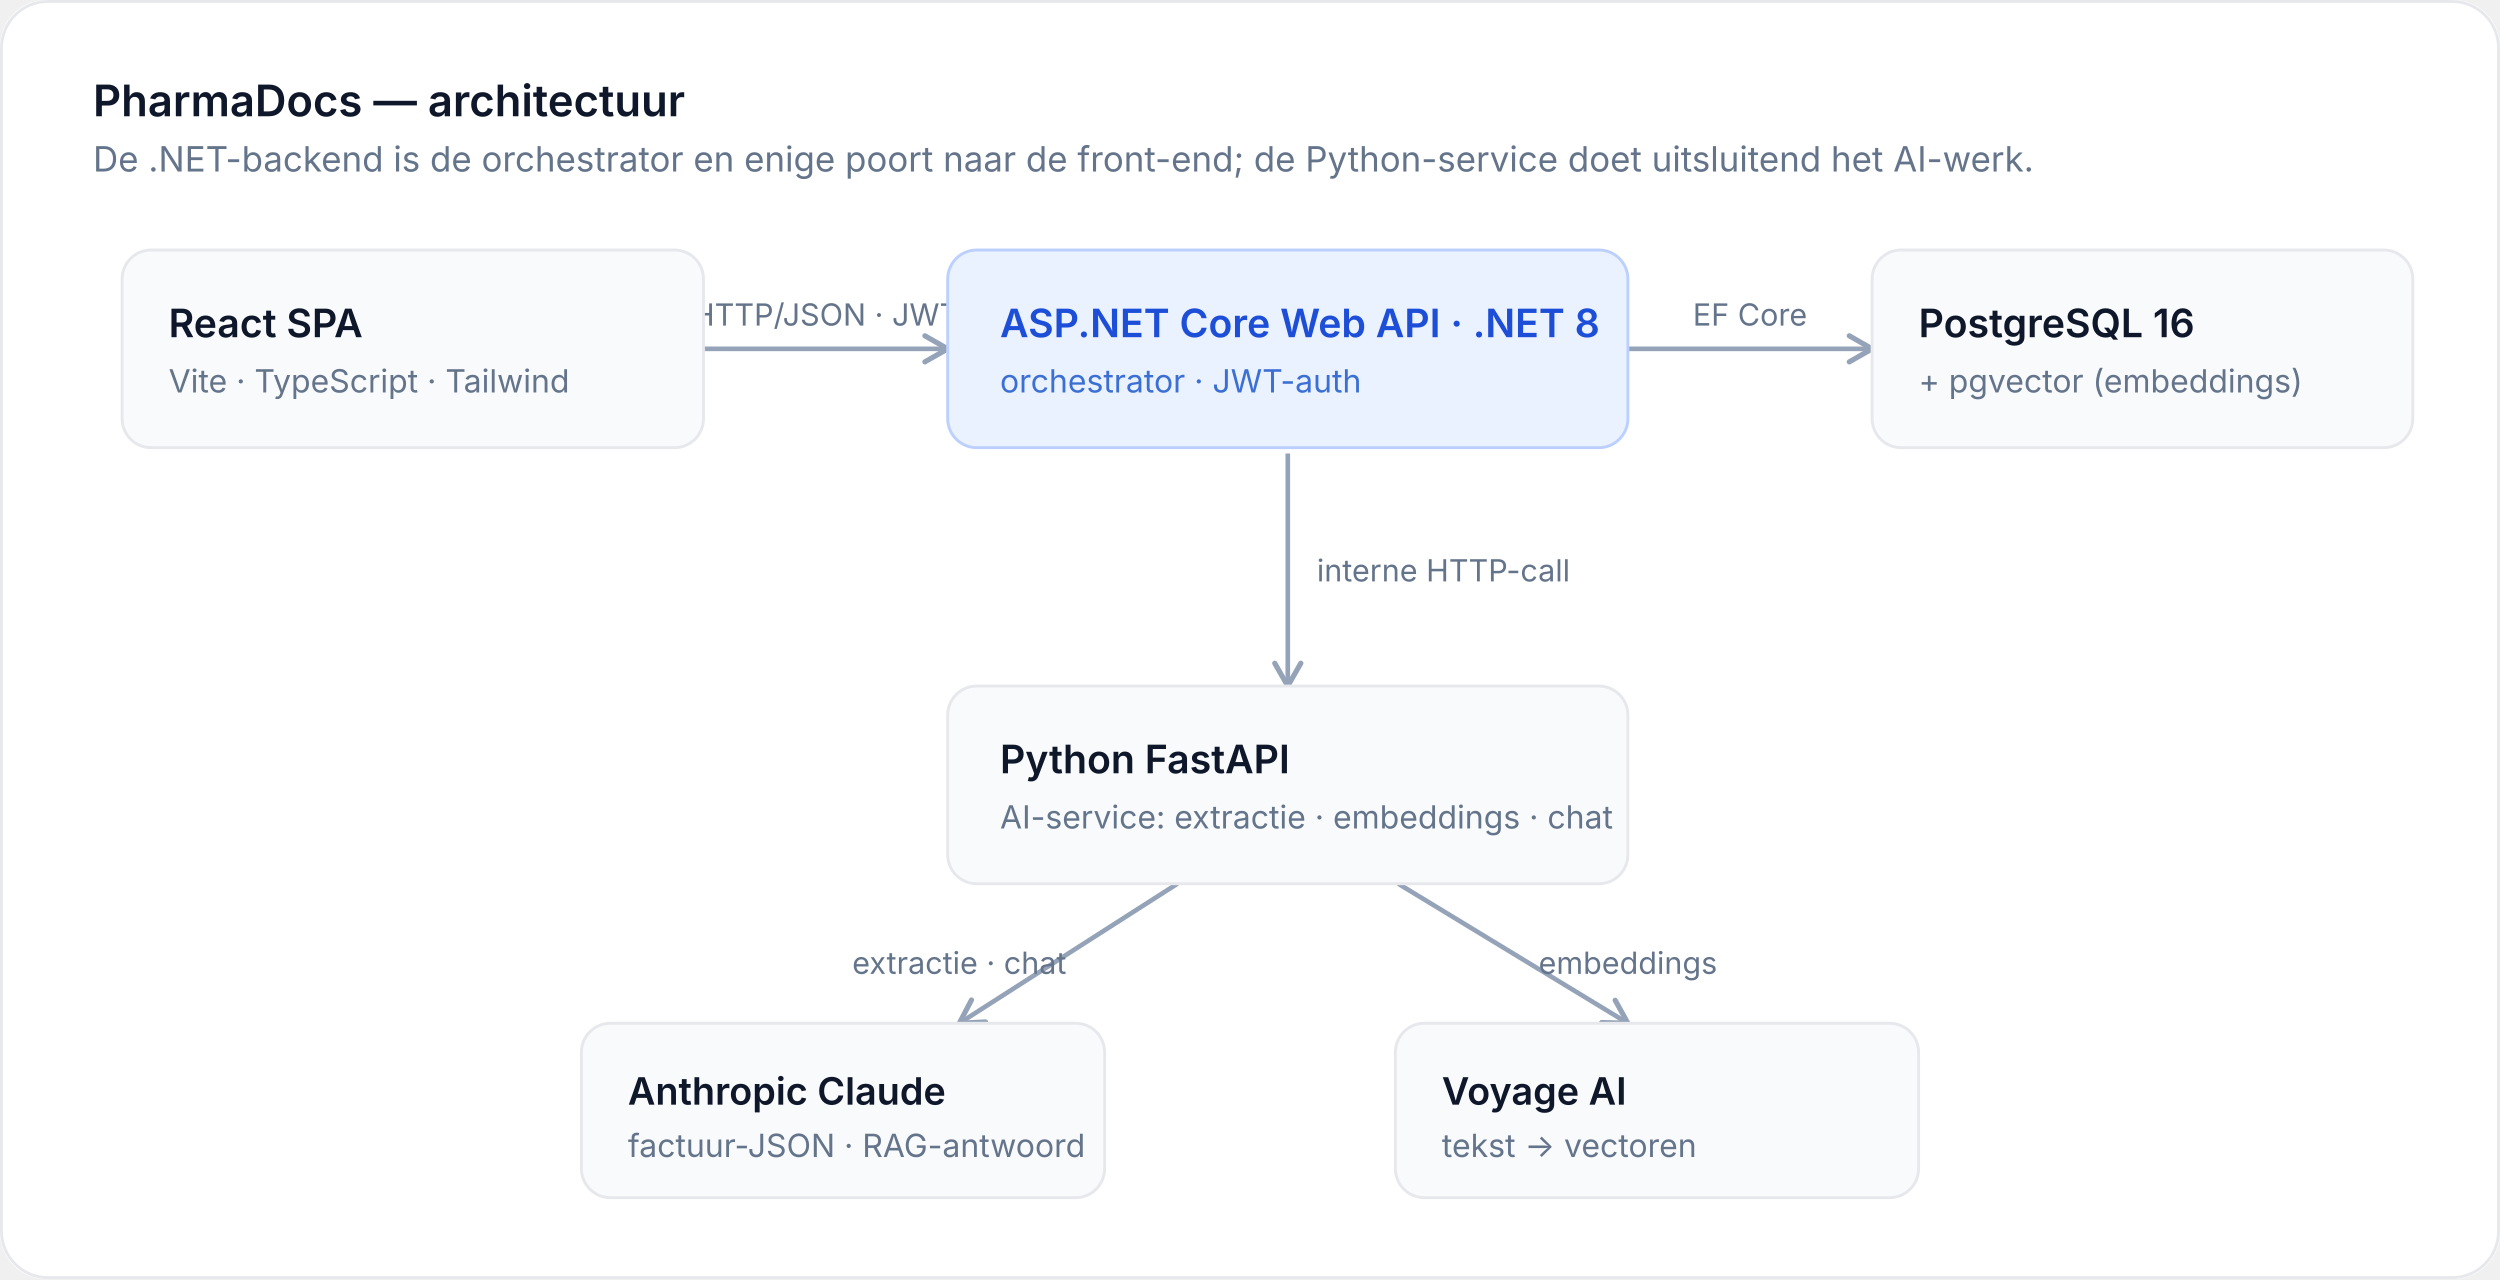
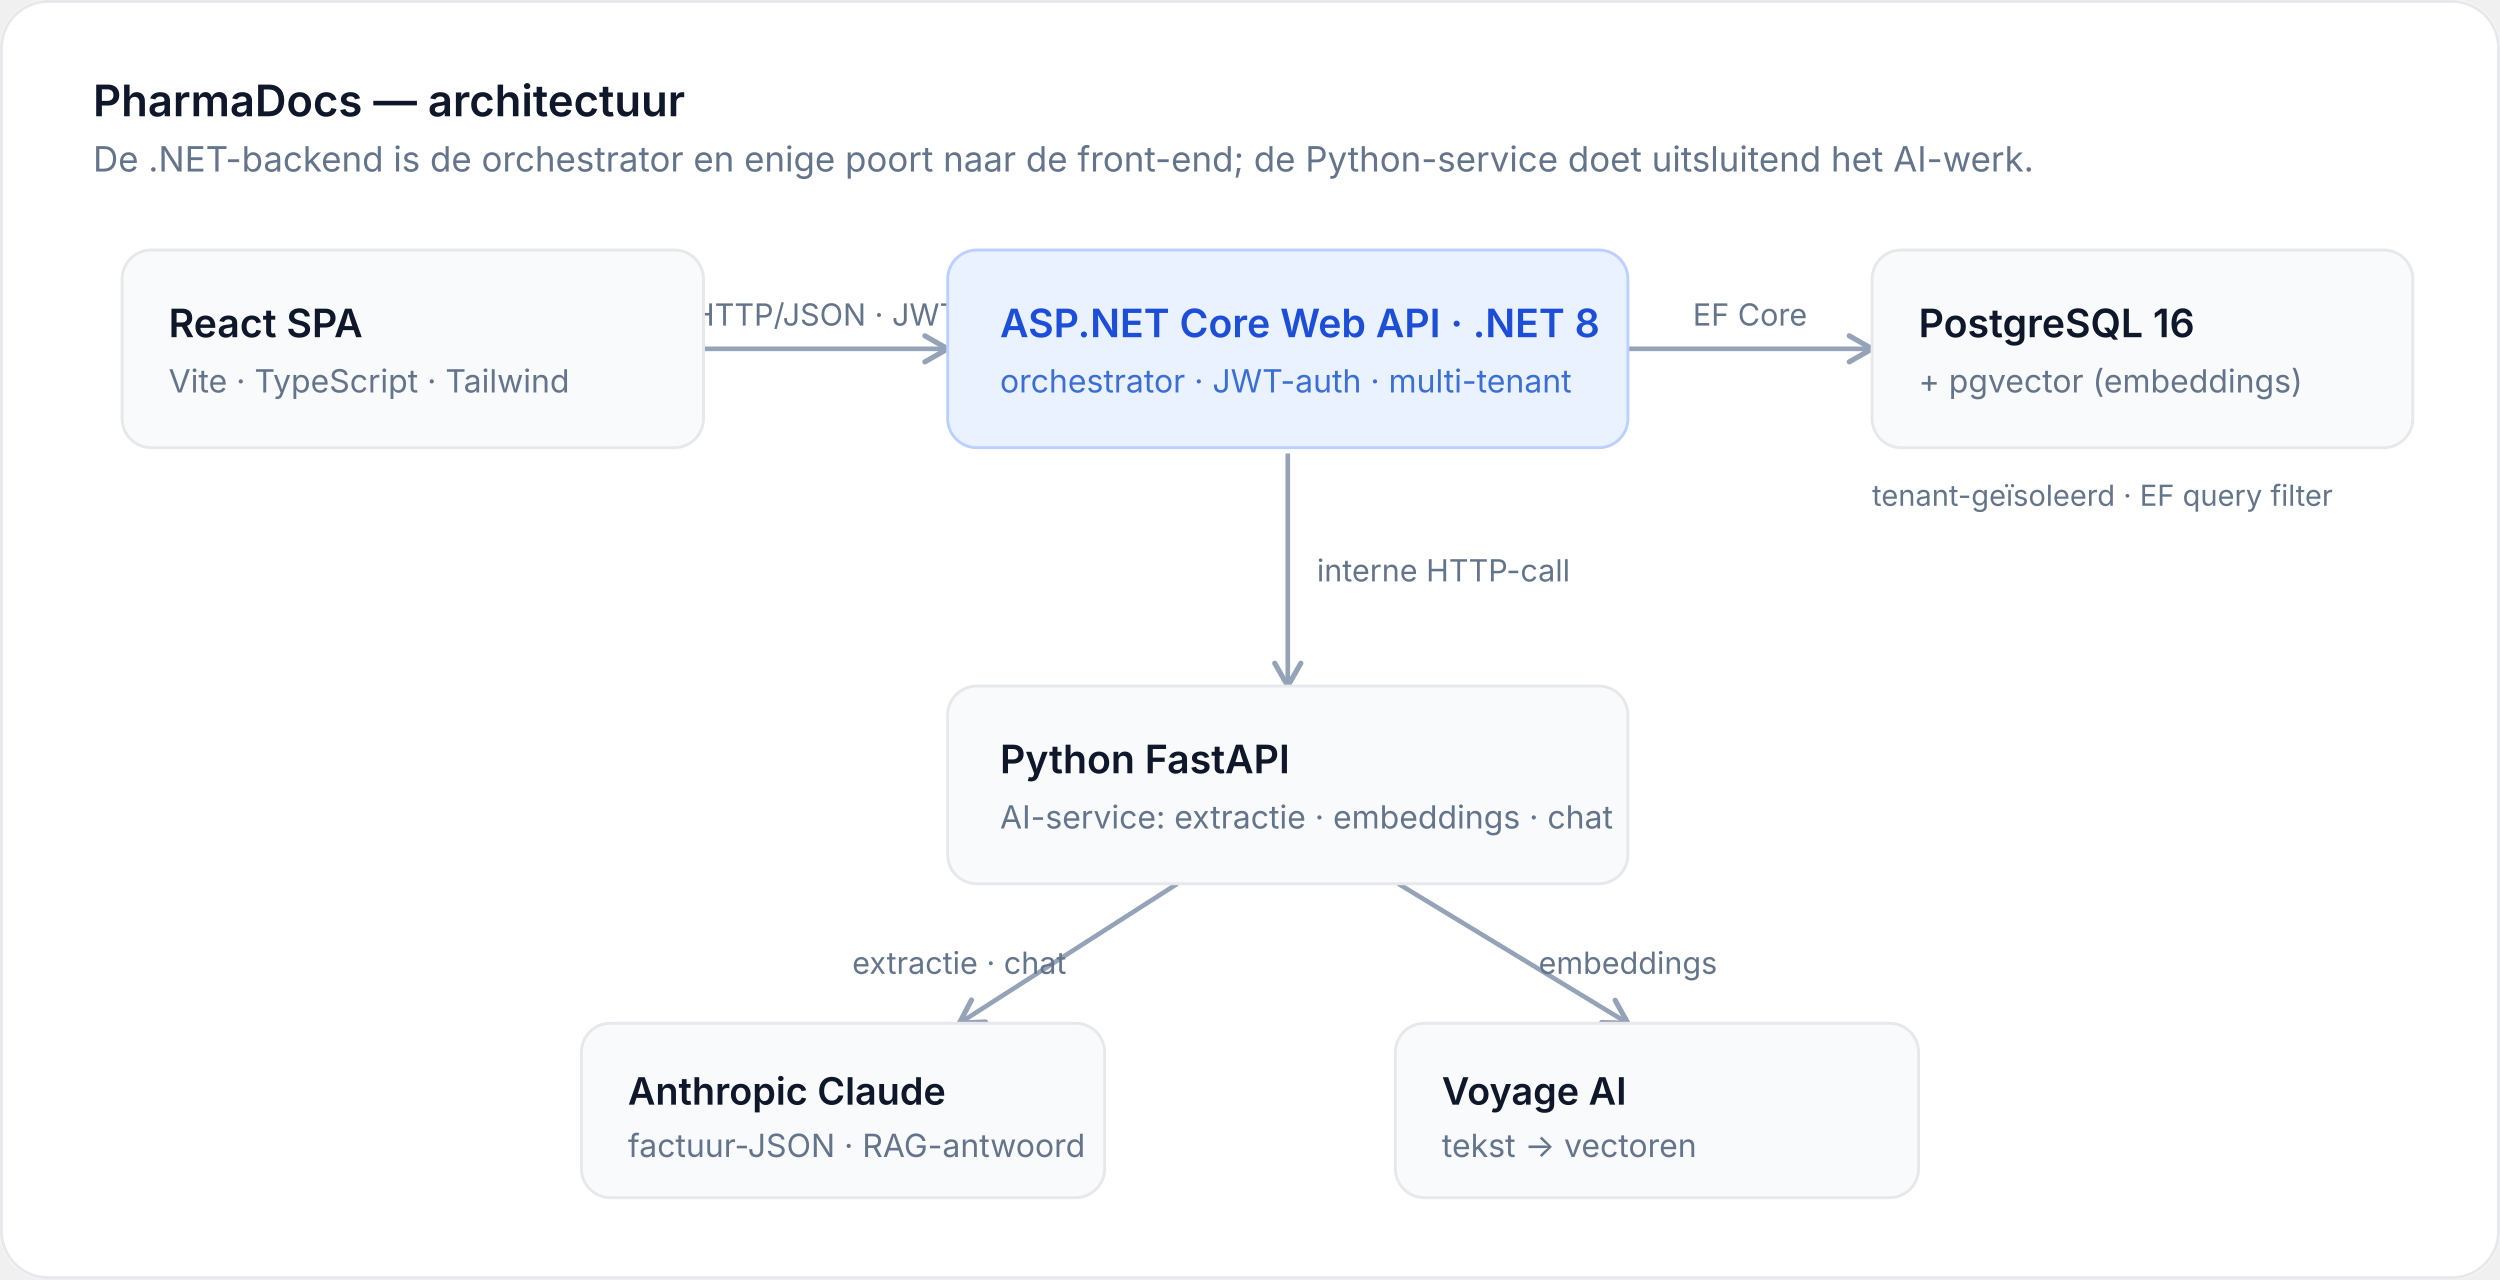
<svg xmlns="http://www.w3.org/2000/svg" width="860" height="440" viewBox="0 0 860 440" font-family="Inter, 'Segoe UI', system-ui, sans-serif">
  <defs>
    <marker id="ah" viewBox="0 0 10 10" refX="8" refY="5" markerWidth="7" markerHeight="7" orient="auto-start-reverse">
      <path d="M1 1L8 5L1 9" fill="none" stroke="#94a3b8" stroke-width="1.6" stroke-linecap="round" stroke-linejoin="round" />
    </marker>
  </defs>
  <rect x="0" y="0" width="860" height="440" rx="16" fill="#ffffff" />
  <rect x="0.5" y="0.5" width="859" height="439" rx="16" fill="none" stroke="#e6e8ec" />
  <text x="32" y="40" font-size="15" font-weight="600" fill="#0f172a">PharmaDocs — architectuur</text>
  <text x="32" y="59" font-size="12" fill="#64748b">De .NET-backend is de orchestrator en enige poort naar de front-end; de Python-service doet uitsluitend het AI-werk.</text>
  <line x1="242" y1="120" x2="326" y2="120" stroke="#94a3b8" stroke-width="1.6" marker-end="url(#ah)" />
  <text x="284" y="112" font-size="10.5" fill="#64748b" text-anchor="middle">HTTP/JSON · JWT</text>
  <line x1="560" y1="120" x2="644" y2="120" stroke="#94a3b8" stroke-width="1.6" marker-end="url(#ah)" />
  <text x="602" y="112" font-size="10.5" fill="#64748b" text-anchor="middle">EF Core</text>
  <line x1="443" y1="156" x2="443" y2="236" stroke="#94a3b8" stroke-width="1.6" marker-end="url(#ah)" />
  <text x="453" y="200" font-size="10.5" fill="#64748b" text-anchor="start">interne HTTP-call</text>
  <line x1="405" y1="304" x2="330" y2="352" stroke="#94a3b8" stroke-width="1.6" marker-end="url(#ah)" />
  <text x="330" y="335" font-size="10.5" fill="#64748b" text-anchor="middle">extractie · chat</text>
  <line x1="481" y1="304" x2="560" y2="352" stroke="#94a3b8" stroke-width="1.6" marker-end="url(#ah)" />
  <text x="560" y="335" font-size="10.5" fill="#64748b" text-anchor="middle">embeddings</text>
  <rect x="42" y="86" width="200" height="68" rx="10" fill="#f8fafc" stroke="#e6e8ec" />
  <text x="58" y="116" font-size="13.5" font-weight="600" fill="#0f172a">React SPA</text>
  <text x="58" y="135" font-size="11" fill="#64748b">Vite · TypeScript · Tailwind</text>
  <rect x="326" y="86" width="234" height="68" rx="10" fill="#eaf1ff" stroke="#bcd0ff" />
  <text x="344" y="116" font-size="13.5" font-weight="600" fill="#1d4ed8">ASP.NET Core Web API · .NET 8</text>
-   <text x="344" y="135" font-size="11" fill="#3b6fd4">orchestrator · JWT-auth</text>
+   <text x="344" y="135" font-size="11" fill="#3b6fd4">orchestrator · JWT-auth · multi-tenant</text>
  <rect x="644" y="86" width="186" height="68" rx="10" fill="#f8fafc" stroke="#e6e8ec" />
  <text x="660" y="116" font-size="13.5" font-weight="600" fill="#0f172a">PostgreSQL 16</text>
  <text x="660" y="135" font-size="11" fill="#64748b">+ pgvector (embeddings)</text>
+   <text x="644" y="174" font-size="10" fill="#64748b">tenant-geïsoleerd · EF query filter</text>
  <rect x="326" y="236" width="234" height="68" rx="10" fill="#f8fafc" stroke="#e6e8ec" />
  <text x="344" y="266" font-size="13.5" font-weight="600" fill="#0f172a">Python FastAPI</text>
  <text x="344" y="285" font-size="11" fill="#64748b">AI-service: extractie · embeddings · chat</text>
  <rect x="200" y="352" width="180" height="60" rx="10" fill="#f8fafc" stroke="#e6e8ec" />
  <text x="216" y="380" font-size="13" font-weight="600" fill="#0f172a">Anthropic Claude</text>
  <text x="216" y="398" font-size="11" fill="#64748b">factuur-JSON · RAG-antwoord</text>
  <rect x="480" y="352" width="180" height="60" rx="10" fill="#f8fafc" stroke="#e6e8ec" />
  <text x="496" y="380" font-size="13" font-weight="600" fill="#0f172a">Voyage AI</text>
  <text x="496" y="398" font-size="11" fill="#64748b">tekst → vectoren</text>
</svg>
